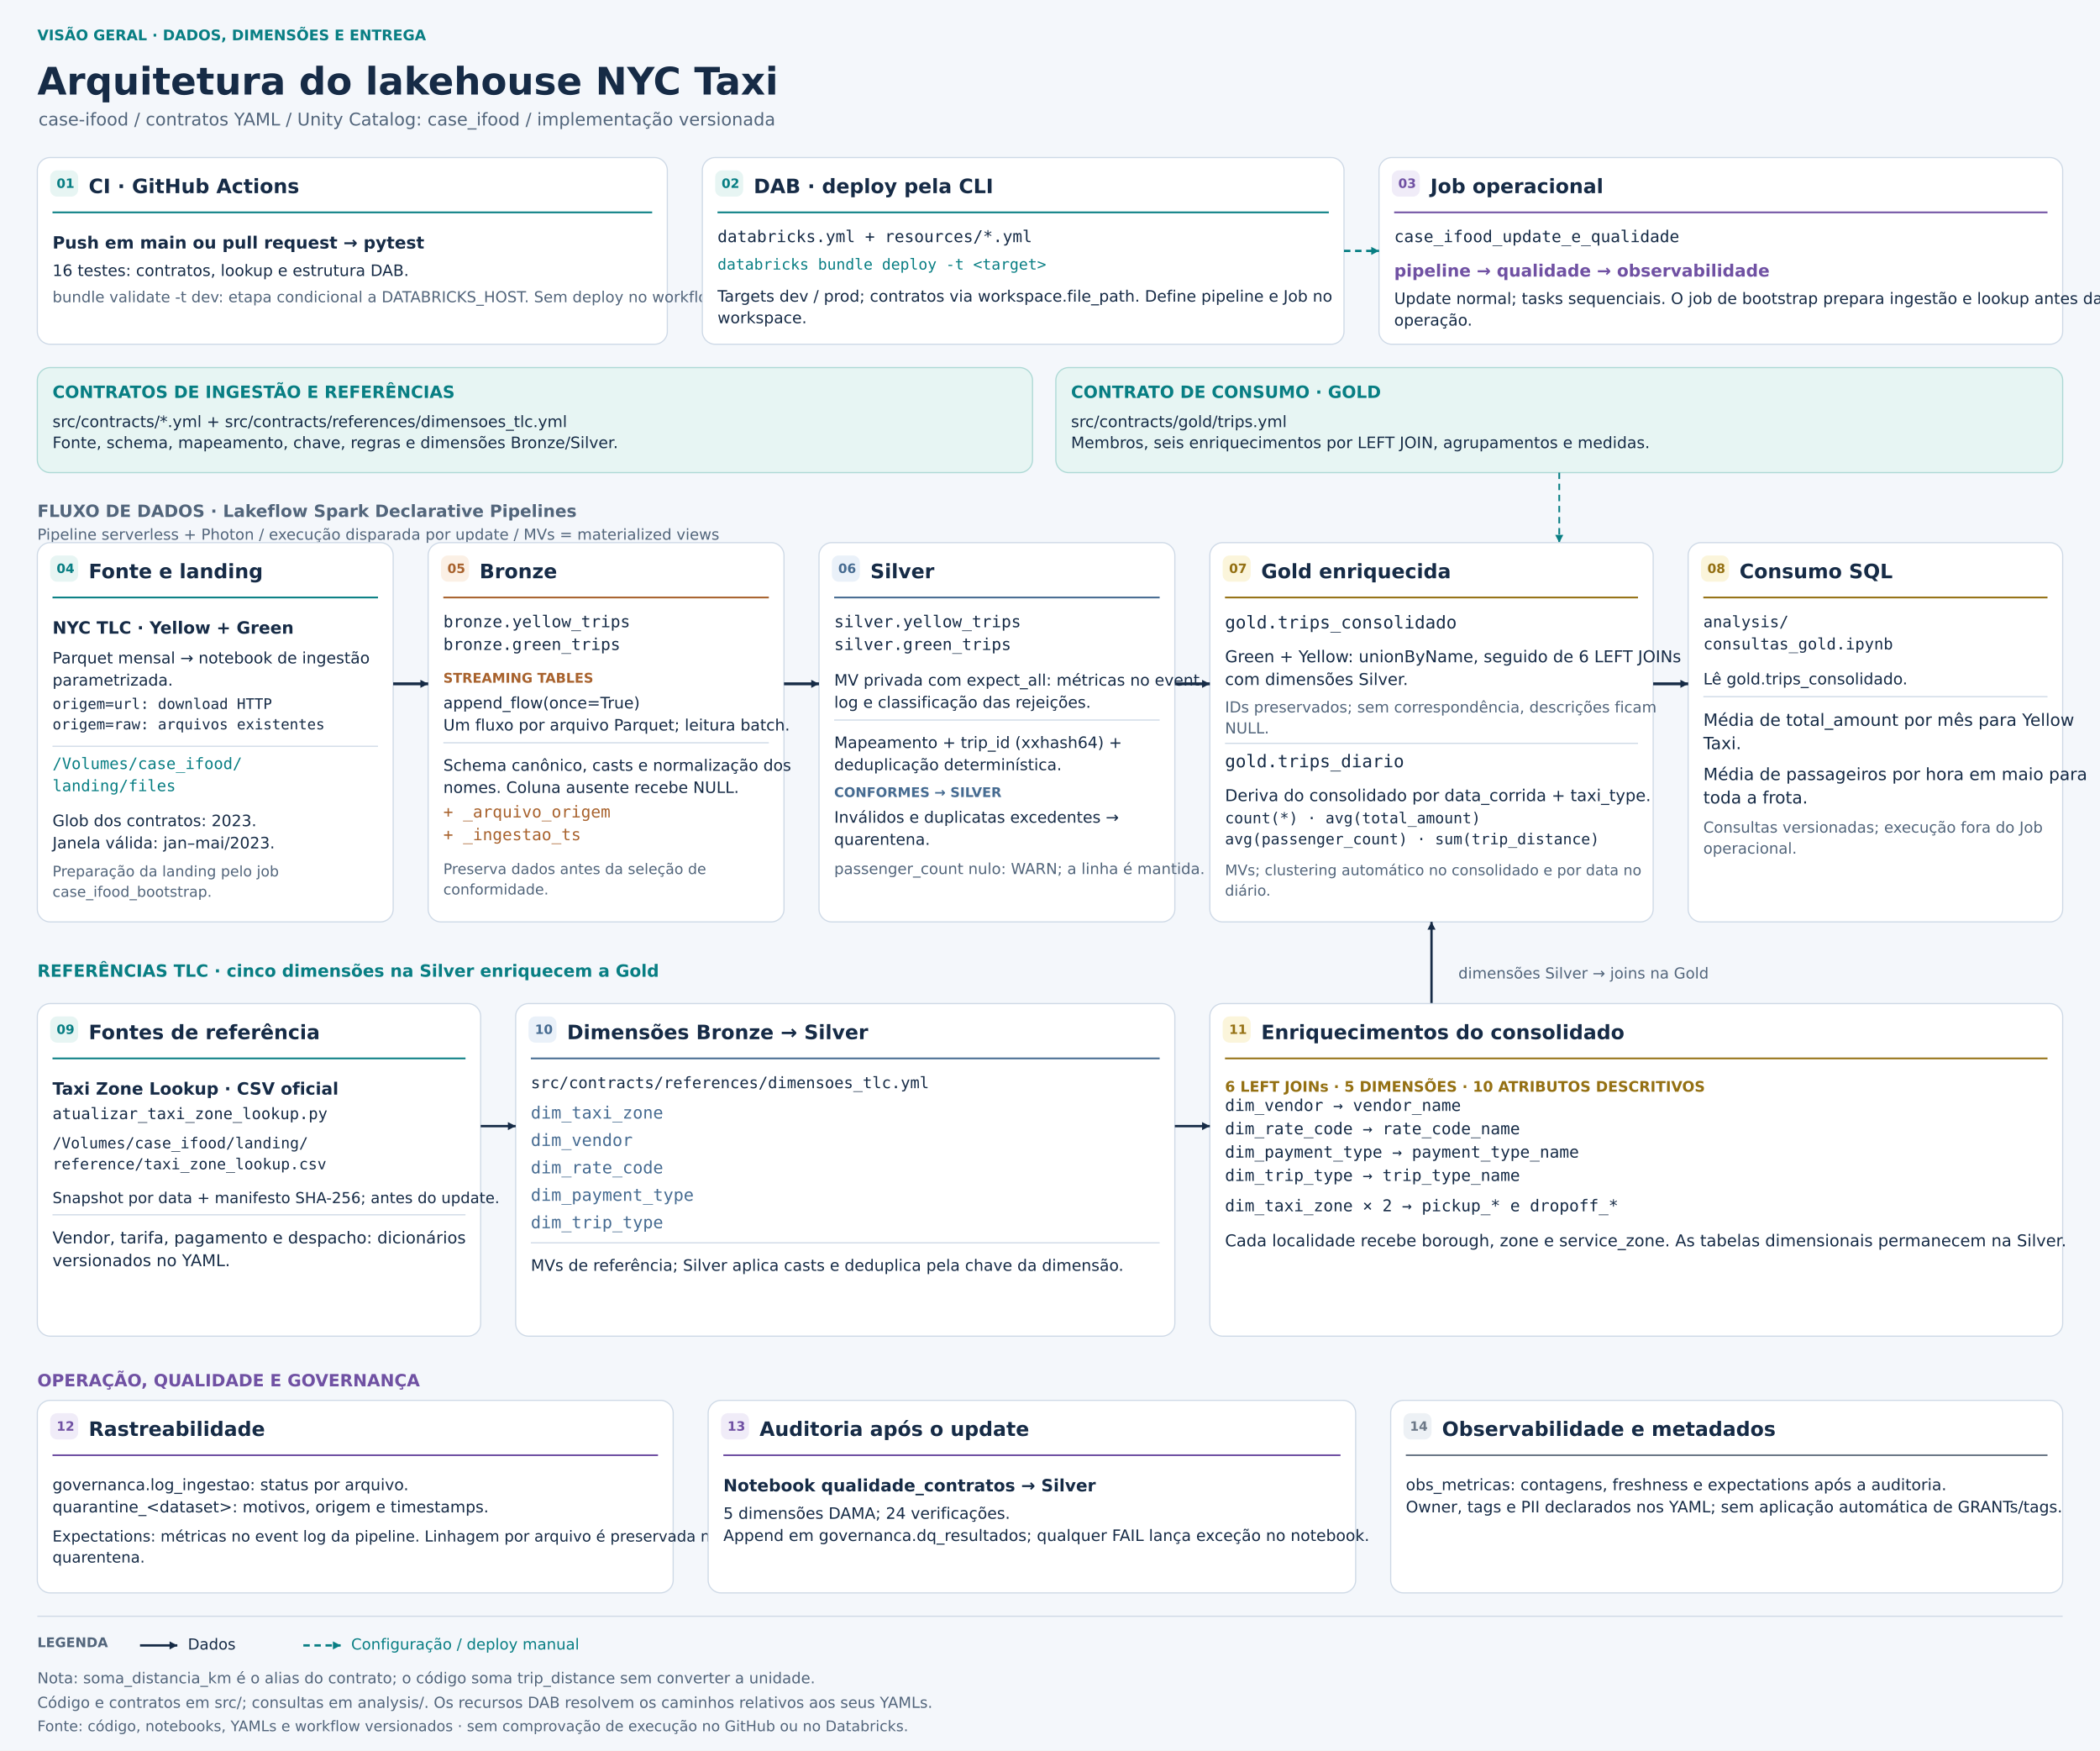
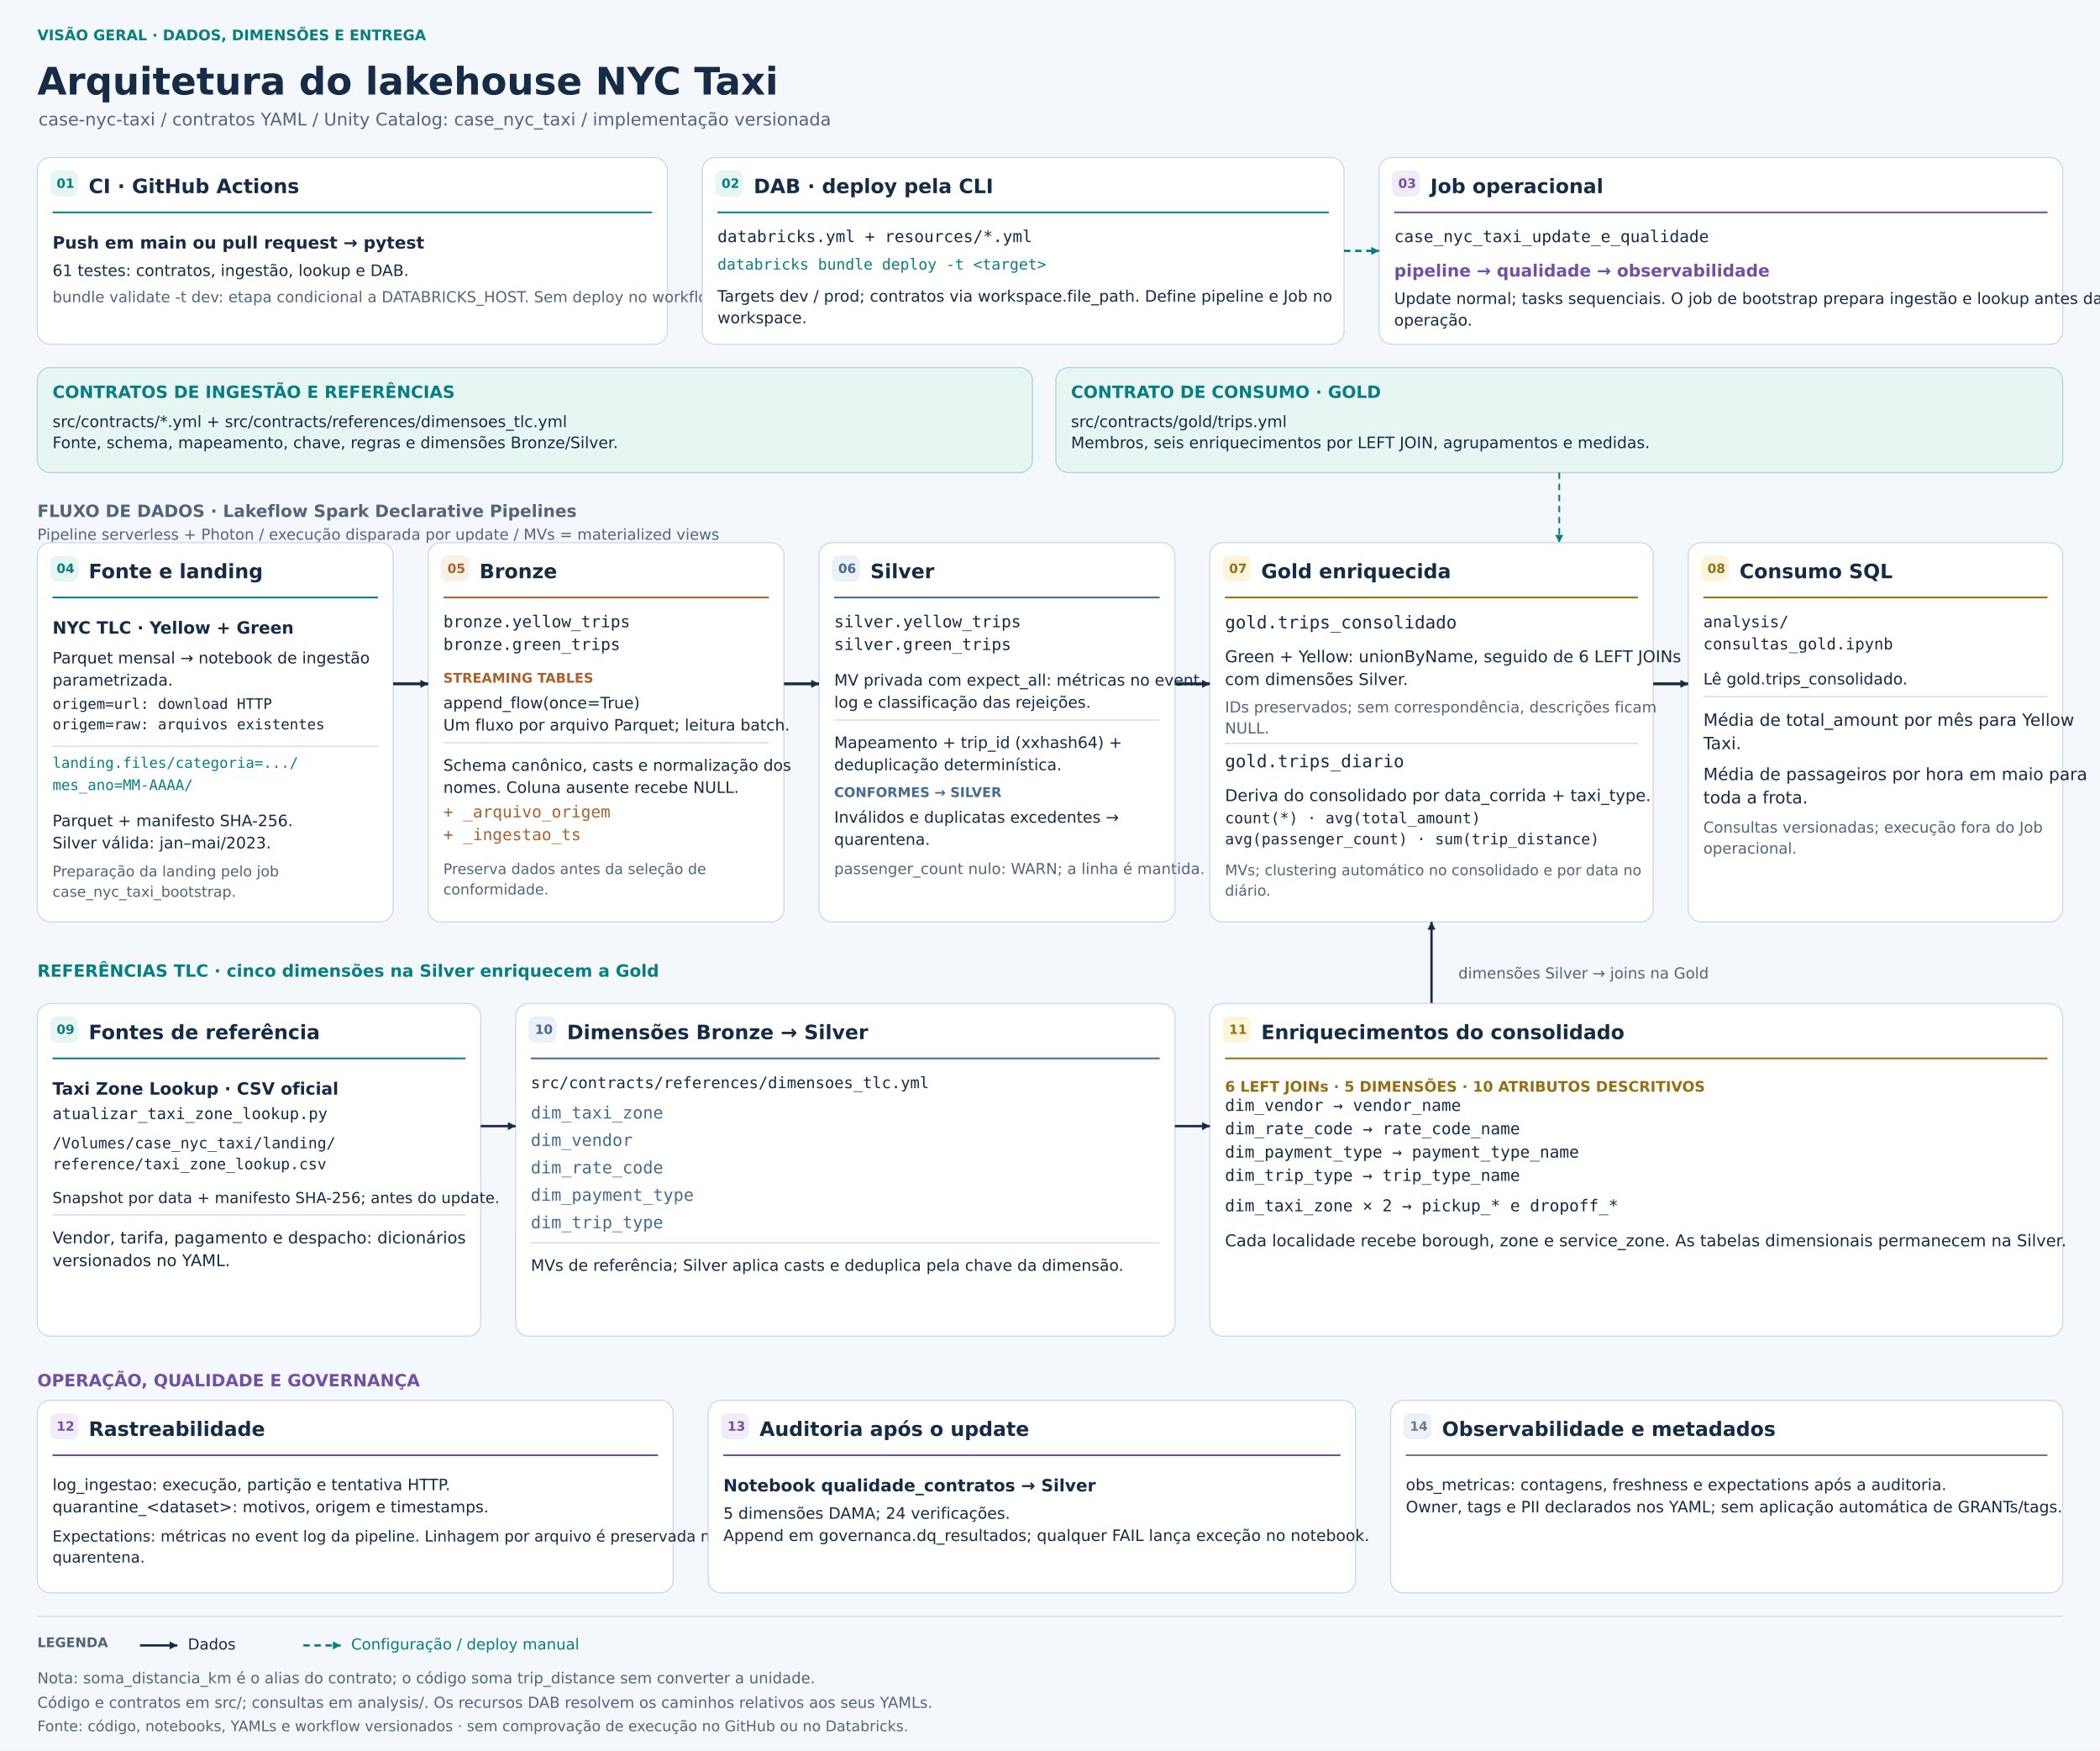
<svg xmlns="http://www.w3.org/2000/svg" width="3600" height="3000" viewBox="0 0 3600 3000" role="img" aria-labelledby="title desc">
  <rect width="3600" height="3000" fill="#F4F7FB" />
  <text x="64" y="69" font-family="'Segoe UI', 'DejaVu Sans', sans-serif" font-size="25" font-weight="700" fill="#087E83">VISÃO GERAL  ·  DADOS, DIMENSÕES E ENTREGA</text>
  <text x="64" y="162" font-family="'Segoe UI', 'DejaVu Sans', sans-serif" font-size="65" font-weight="700" fill="#162B46">Arquitetura do lakehouse NYC Taxi</text>
-   <text x="66" y="215" font-family="'Segoe UI', 'DejaVu Sans', sans-serif" font-size="30" font-weight="400" fill="#52657B">case-ifood  /  contratos YAML  /  Unity Catalog: case_ifood  /  implementação versionada</text>
+   <text x="66" y="215" font-family="'Segoe UI', 'DejaVu Sans', sans-serif" font-size="30" font-weight="400" fill="#52657B">case-nyc-taxi  /  contratos YAML  /  Unity Catalog: case_nyc_taxi  /  implementação versionada</text>
  <rect x="64" y="270" width="1080" height="320" rx="22" fill="#FFFFFF" stroke="#CED9E6" stroke-width="2" />
  <rect x="86" y="292" width="48" height="45" rx="12" fill="#E7F5F3" stroke="none" stroke-width="2" />
  <text x="97" y="322" font-family="'Segoe UI', 'DejaVu Sans', sans-serif" font-size="22" font-weight="700" fill="#087E83">01</text>
  <text x="152" y="331" font-family="'Segoe UI', 'DejaVu Sans', sans-serif" font-size="34" font-weight="700" fill="#162B46">CI · GitHub Actions</text>
  <polyline points="90,364 1118,364" fill="none" stroke="#087E83" stroke-width="3" stroke-linejoin="round" />
  <text x="90" y="426" font-family="'Segoe UI', 'DejaVu Sans', sans-serif" font-size="29" font-weight="700" fill="#162B46">Push em main ou pull request → pytest</text>
-   <text x="90" y="473" font-family="'Segoe UI', 'DejaVu Sans', sans-serif" font-size="27" font-weight="400" fill="#162B46">16 testes: contratos, lookup e estrutura DAB.</text>
+   <text x="90" y="473" font-family="'Segoe UI', 'DejaVu Sans', sans-serif" font-size="27" font-weight="400" fill="#162B46">61 testes: contratos, ingestão, lookup e DAB.</text>
  <text x="90" y="518" font-family="'Segoe UI', 'DejaVu Sans', sans-serif" font-size="26" font-weight="400" fill="#52657B">bundle validate -t dev: etapa condicional a DATABRICKS_HOST. Sem deploy no workflow.</text>
  <rect x="1204" y="270" width="1100" height="320" rx="22" fill="#FFFFFF" stroke="#CED9E6" stroke-width="2" />
  <rect x="1226" y="292" width="48" height="45" rx="12" fill="#E7F5F3" stroke="none" stroke-width="2" />
  <text x="1237" y="322" font-family="'Segoe UI', 'DejaVu Sans', sans-serif" font-size="22" font-weight="700" fill="#087E83">02</text>
  <text x="1292" y="331" font-family="'Segoe UI', 'DejaVu Sans', sans-serif" font-size="34" font-weight="700" fill="#162B46">DAB · deploy pela CLI</text>
  <polyline points="1230,364 2278,364" fill="none" stroke="#087E83" stroke-width="3" stroke-linejoin="round" />
  <text x="1230" y="415" font-family="Consolas, 'DejaVu Sans Mono', monospace" font-size="28" font-weight="400" fill="#162B46">databricks.yml + resources/*.yml</text>
  <text x="1230" y="462" font-family="Consolas, 'DejaVu Sans Mono', monospace" font-size="26" font-weight="400" fill="#087E83">databricks bundle deploy -t &lt;target&gt;</text>
  <text x="1230" y="517" font-family="'Segoe UI', 'DejaVu Sans', sans-serif" font-size="27" font-weight="400" fill="#162B46">Targets dev / prod; contratos via workspace.file_path. Define pipeline e Job no</text>
  <text x="1230" y="554" font-family="'Segoe UI', 'DejaVu Sans', sans-serif" font-size="27" font-weight="400" fill="#162B46">workspace.</text>
  <rect x="2364" y="270" width="1172" height="320" rx="22" fill="#FFFFFF" stroke="#CED9E6" stroke-width="2" />
  <rect x="2386" y="292" width="48" height="45" rx="12" fill="#F0ECF8" stroke="none" stroke-width="2" />
  <text x="2397" y="322" font-family="'Segoe UI', 'DejaVu Sans', sans-serif" font-size="22" font-weight="700" fill="#7051A3">03</text>
  <text x="2452" y="331" font-family="'Segoe UI', 'DejaVu Sans', sans-serif" font-size="34" font-weight="700" fill="#162B46">Job operacional</text>
  <polyline points="2390,364 3510,364" fill="none" stroke="#7051A3" stroke-width="3" stroke-linejoin="round" />
-   <text x="2390" y="415" font-family="Consolas, 'DejaVu Sans Mono', monospace" font-size="28" font-weight="400" fill="#162B46">case_ifood_update_e_qualidade</text>
+   <text x="2390" y="415" font-family="Consolas, 'DejaVu Sans Mono', monospace" font-size="28" font-weight="400" fill="#162B46">case_nyc_taxi_update_e_qualidade</text>
  <text x="2390" y="474" font-family="'Segoe UI', 'DejaVu Sans', sans-serif" font-size="29" font-weight="700" fill="#7051A3">pipeline → qualidade → observabilidade</text>
  <text x="2390" y="521" font-family="'Segoe UI', 'DejaVu Sans', sans-serif" font-size="27" font-weight="400" fill="#162B46">Update normal; tasks sequenciais. O job de bootstrap prepara ingestão e lookup antes da</text>
  <text x="2390" y="558" font-family="'Segoe UI', 'DejaVu Sans', sans-serif" font-size="27" font-weight="400" fill="#162B46">operação.</text>
  <polyline points="2304,430 2364,430" fill="none" stroke="#087E83" stroke-width="4" stroke-linejoin="round" stroke-dasharray="11 8" />
  <polygon points="2364,430 2350.695,436.927 2350.695,423.073" fill="#087E83" />
  <rect x="64" y="630" width="1706" height="180" rx="22" fill="#E7F5F3" stroke="#ADD9D5" stroke-width="2" />
  <text x="90" y="682" font-family="'Segoe UI', 'DejaVu Sans', sans-serif" font-size="29" font-weight="700" fill="#087E83">CONTRATOS DE INGESTÃO E REFERÊNCIAS</text>
  <text x="90" y="732" font-family="'Segoe UI', 'DejaVu Sans', sans-serif" font-size="27" font-weight="400" fill="#162B46">src/contracts/*.yml + src/contracts/references/dimensoes_tlc.yml</text>
  <text x="90" y="768" font-family="'Segoe UI', 'DejaVu Sans', sans-serif" font-size="27" font-weight="400" fill="#162B46">Fonte, schema, mapeamento, chave, regras e dimensões Bronze/Silver.</text>
  <rect x="1810" y="630" width="1726" height="180" rx="22" fill="#E7F5F3" stroke="#ADD9D5" stroke-width="2" />
  <text x="1836" y="682" font-family="'Segoe UI', 'DejaVu Sans', sans-serif" font-size="29" font-weight="700" fill="#087E83">CONTRATO DE CONSUMO · GOLD</text>
  <text x="1836" y="732" font-family="'Segoe UI', 'DejaVu Sans', sans-serif" font-size="27" font-weight="400" fill="#162B46">src/contracts/gold/trips.yml</text>
  <text x="1836" y="768" font-family="'Segoe UI', 'DejaVu Sans', sans-serif" font-size="27" font-weight="400" fill="#162B46">Membros, seis enriquecimentos por LEFT JOIN, agrupamentos e medidas.</text>
  <text x="64" y="886" font-family="'Segoe UI', 'DejaVu Sans', sans-serif" font-size="29" font-weight="700" fill="#52657B">FLUXO DE DADOS  ·  Lakeflow Spark Declarative Pipelines</text>
  <text x="64" y="925" font-family="'Segoe UI', 'DejaVu Sans', sans-serif" font-size="26" font-weight="400" fill="#52657B">Pipeline serverless + Photon  /  execução disparada por update  /  MVs = materialized views</text>
  <polyline points="2673,810 2673,930" fill="none" stroke="#087E83" stroke-width="3" stroke-linejoin="round" stroke-dasharray="11 8" />
  <polygon points="2673,930 2666.073,916.695 2679.927,916.695" fill="#087E83" />
  <rect x="64" y="930" width="610" height="650" rx="22" fill="#FFFFFF" stroke="#CED9E6" stroke-width="2" />
  <rect x="86" y="952" width="48" height="45" rx="12" fill="#E7F5F3" stroke="none" stroke-width="2" />
  <text x="97" y="982" font-family="'Segoe UI', 'DejaVu Sans', sans-serif" font-size="22" font-weight="700" fill="#087E83">04</text>
  <text x="152" y="991" font-family="'Segoe UI', 'DejaVu Sans', sans-serif" font-size="34" font-weight="700" fill="#162B46">Fonte e landing</text>
  <polyline points="90,1024 648,1024" fill="none" stroke="#087E83" stroke-width="3" stroke-linejoin="round" />
  <text x="90" y="1086" font-family="'Segoe UI', 'DejaVu Sans', sans-serif" font-size="29" font-weight="700" fill="#162B46">NYC TLC · Yellow + Green</text>
  <text x="90" y="1137" font-family="'Segoe UI', 'DejaVu Sans', sans-serif" font-size="27" font-weight="400" fill="#162B46">Parquet mensal → notebook de ingestão</text>
  <text x="90" y="1175" font-family="'Segoe UI', 'DejaVu Sans', sans-serif" font-size="27" font-weight="400" fill="#162B46">parametrizada.</text>
  <text x="90" y="1215" font-family="Consolas, 'DejaVu Sans Mono', monospace" font-size="25" font-weight="400" fill="#162B46">origem=url: download HTTP</text>
  <text x="90" y="1250" font-family="Consolas, 'DejaVu Sans Mono', monospace" font-size="25" font-weight="400" fill="#162B46">origem=raw: arquivos existentes</text>
  <polyline points="90,1279 648,1279" fill="none" stroke="#CED9E6" stroke-width="2" stroke-linejoin="round" />
-   <text x="90" y="1318" font-family="Consolas, 'DejaVu Sans Mono', monospace" font-size="27" font-weight="400" fill="#087E83">/Volumes/case_ifood/</text>
-   <text x="90" y="1356" font-family="Consolas, 'DejaVu Sans Mono', monospace" font-size="27" font-weight="400" fill="#087E83">landing/files</text>
-   <text x="90" y="1416" font-family="'Segoe UI', 'DejaVu Sans', sans-serif" font-size="27" font-weight="400" fill="#162B46">Glob dos contratos: 2023.</text>
-   <text x="90" y="1454" font-family="'Segoe UI', 'DejaVu Sans', sans-serif" font-size="27" font-weight="400" fill="#162B46">Janela válida: jan–mai/2023.</text>
+   <text x="90" y="1316" font-family="Consolas, 'DejaVu Sans Mono', monospace" font-size="25" font-weight="400" fill="#087E83">landing.files/categoria=.../</text>
+   <text x="90" y="1354" font-family="Consolas, 'DejaVu Sans Mono', monospace" font-size="25" font-weight="400" fill="#087E83">mes_ano=MM-AAAA/</text>
+   <text x="90" y="1416" font-family="'Segoe UI', 'DejaVu Sans', sans-serif" font-size="27" font-weight="400" fill="#162B46">Parquet + manifesto SHA-256.</text>
+   <text x="90" y="1454" font-family="'Segoe UI', 'DejaVu Sans', sans-serif" font-size="27" font-weight="400" fill="#162B46">Silver válida: jan–mai/2023.</text>
  <text x="90" y="1502" font-family="'Segoe UI', 'DejaVu Sans', sans-serif" font-size="25" font-weight="400" fill="#52657B">Preparação da landing pelo job</text>
-   <text x="90" y="1537" font-family="'Segoe UI', 'DejaVu Sans', sans-serif" font-size="25" font-weight="400" fill="#52657B">case_ifood_bootstrap.</text>
+   <text x="90" y="1537" font-family="'Segoe UI', 'DejaVu Sans', sans-serif" font-size="25" font-weight="400" fill="#52657B">case_nyc_taxi_bootstrap.</text>
  <rect x="734" y="930" width="610" height="650" rx="22" fill="#FFFFFF" stroke="#CED9E6" stroke-width="2" />
  <rect x="756" y="952" width="48" height="45" rx="12" fill="#FBF0E5" stroke="none" stroke-width="2" />
  <text x="767" y="982" font-family="'Segoe UI', 'DejaVu Sans', sans-serif" font-size="22" font-weight="700" fill="#A8622D">05</text>
  <text x="822" y="991" font-family="'Segoe UI', 'DejaVu Sans', sans-serif" font-size="34" font-weight="700" fill="#162B46">Bronze</text>
  <polyline points="760,1024 1318,1024" fill="none" stroke="#A8622D" stroke-width="3" stroke-linejoin="round" />
  <text x="760" y="1075" font-family="Consolas, 'DejaVu Sans Mono', monospace" font-size="28" font-weight="400" fill="#162B46">bronze.yellow_trips</text>
  <text x="760" y="1114" font-family="Consolas, 'DejaVu Sans Mono', monospace" font-size="28" font-weight="400" fill="#162B46">bronze.green_trips</text>
  <text x="760" y="1170" font-family="'Segoe UI', 'DejaVu Sans', sans-serif" font-size="23" font-weight="700" fill="#A8622D">STREAMING TABLES</text>
  <text x="760" y="1214" font-family="'Segoe UI', 'DejaVu Sans', sans-serif" font-size="27" font-weight="400" fill="#162B46">append_flow(once=True)</text>
  <text x="760" y="1252" font-family="'Segoe UI', 'DejaVu Sans', sans-serif" font-size="27" font-weight="400" fill="#162B46">Um fluxo por arquivo Parquet; leitura batch.</text>
  <polyline points="760,1273 1318,1273" fill="none" stroke="#CED9E6" stroke-width="2" stroke-linejoin="round" />
  <text x="760" y="1321" font-family="'Segoe UI', 'DejaVu Sans', sans-serif" font-size="27" font-weight="400" fill="#162B46">Schema canônico, casts e normalização dos</text>
  <text x="760" y="1359" font-family="'Segoe UI', 'DejaVu Sans', sans-serif" font-size="27" font-weight="400" fill="#162B46">nomes. Coluna ausente recebe NULL.</text>
  <text x="760" y="1401" font-family="Consolas, 'DejaVu Sans Mono', monospace" font-size="28" font-weight="400" fill="#A8622D">+ _arquivo_origem</text>
  <text x="760" y="1440" font-family="Consolas, 'DejaVu Sans Mono', monospace" font-size="28" font-weight="400" fill="#A8622D">+ _ingestao_ts</text>
  <text x="760" y="1498" font-family="'Segoe UI', 'DejaVu Sans', sans-serif" font-size="25" font-weight="400" fill="#52657B">Preserva dados antes da seleção de</text>
  <text x="760" y="1533" font-family="'Segoe UI', 'DejaVu Sans', sans-serif" font-size="25" font-weight="400" fill="#52657B">conformidade.</text>
  <rect x="1404" y="930" width="610" height="650" rx="22" fill="#FFFFFF" stroke="#CED9E6" stroke-width="2" />
  <rect x="1426" y="952" width="48" height="45" rx="12" fill="#EAF1F9" stroke="none" stroke-width="2" />
  <text x="1437" y="982" font-family="'Segoe UI', 'DejaVu Sans', sans-serif" font-size="22" font-weight="700" fill="#466B91">06</text>
  <text x="1492" y="991" font-family="'Segoe UI', 'DejaVu Sans', sans-serif" font-size="34" font-weight="700" fill="#162B46">Silver</text>
  <polyline points="1430,1024 1988,1024" fill="none" stroke="#466B91" stroke-width="3" stroke-linejoin="round" />
  <text x="1430" y="1075" font-family="Consolas, 'DejaVu Sans Mono', monospace" font-size="28" font-weight="400" fill="#162B46">silver.yellow_trips</text>
  <text x="1430" y="1114" font-family="Consolas, 'DejaVu Sans Mono', monospace" font-size="28" font-weight="400" fill="#162B46">silver.green_trips</text>
  <text x="1430" y="1175" font-family="'Segoe UI', 'DejaVu Sans', sans-serif" font-size="27" font-weight="400" fill="#162B46">MV privada com expect_all: métricas no event</text>
  <text x="1430" y="1213" font-family="'Segoe UI', 'DejaVu Sans', sans-serif" font-size="27" font-weight="400" fill="#162B46">log e classificação das rejeições.</text>
  <polyline points="1430,1234 1988,1234" fill="none" stroke="#CED9E6" stroke-width="2" stroke-linejoin="round" />
  <text x="1430" y="1282" font-family="'Segoe UI', 'DejaVu Sans', sans-serif" font-size="27" font-weight="400" fill="#162B46">Mapeamento + trip_id (xxhash64) +</text>
  <text x="1430" y="1320" font-family="'Segoe UI', 'DejaVu Sans', sans-serif" font-size="27" font-weight="400" fill="#162B46">deduplicação determinística.</text>
  <text x="1430" y="1366" font-family="'Segoe UI', 'DejaVu Sans', sans-serif" font-size="23" font-weight="700" fill="#466B91">CONFORMES → SILVER</text>
  <text x="1430" y="1410" font-family="'Segoe UI', 'DejaVu Sans', sans-serif" font-size="27" font-weight="400" fill="#162B46">Inválidos e duplicatas excedentes →</text>
  <text x="1430" y="1448" font-family="'Segoe UI', 'DejaVu Sans', sans-serif" font-size="27" font-weight="400" fill="#162B46">quarentena.</text>
  <text x="1430" y="1498" font-family="'Segoe UI', 'DejaVu Sans', sans-serif" font-size="26" font-weight="400" fill="#52657B">passenger_count nulo: WARN; a linha é mantida.</text>
  <rect x="2074" y="930" width="760" height="650" rx="22" fill="#FFFFFF" stroke="#CED9E6" stroke-width="2" />
  <rect x="2096" y="952" width="48" height="45" rx="12" fill="#FBF5DB" stroke="none" stroke-width="2" />
  <text x="2107" y="982" font-family="'Segoe UI', 'DejaVu Sans', sans-serif" font-size="22" font-weight="700" fill="#947013">07</text>
  <text x="2162" y="991" font-family="'Segoe UI', 'DejaVu Sans', sans-serif" font-size="34" font-weight="700" fill="#162B46">Gold enriquecida</text>
  <polyline points="2100,1024 2808,1024" fill="none" stroke="#947013" stroke-width="3" stroke-linejoin="round" />
  <text x="2100" y="1077" font-family="Consolas, 'DejaVu Sans Mono', monospace" font-size="30" font-weight="400" fill="#162B46">gold.trips_consolidado</text>
  <text x="2100" y="1135" font-family="'Segoe UI', 'DejaVu Sans', sans-serif" font-size="28" font-weight="400" fill="#162B46">Green + Yellow: unionByName, seguido de 6 LEFT JOINs</text>
  <text x="2100" y="1174" font-family="'Segoe UI', 'DejaVu Sans', sans-serif" font-size="28" font-weight="400" fill="#162B46">com dimensões Silver.</text>
  <text x="2100" y="1221" font-family="'Segoe UI', 'DejaVu Sans', sans-serif" font-size="26" font-weight="400" fill="#52657B">IDs preservados; sem correspondência, descrições ficam</text>
  <text x="2100" y="1257" font-family="'Segoe UI', 'DejaVu Sans', sans-serif" font-size="26" font-weight="400" fill="#52657B">NULL.</text>
  <polyline points="2100,1274 2808,1274" fill="none" stroke="#CED9E6" stroke-width="2" stroke-linejoin="round" />
  <text x="2100" y="1315" font-family="Consolas, 'DejaVu Sans Mono', monospace" font-size="30" font-weight="400" fill="#162B46">gold.trips_diario</text>
  <text x="2100" y="1373" font-family="'Segoe UI', 'DejaVu Sans', sans-serif" font-size="28" font-weight="400" fill="#162B46">Deriva do consolidado por data_corrida + taxi_type.</text>
  <text x="2100" y="1411" font-family="Consolas, 'DejaVu Sans Mono', monospace" font-size="26" font-weight="400" fill="#162B46">count(*) · avg(total_amount)</text>
  <text x="2100" y="1447" font-family="Consolas, 'DejaVu Sans Mono', monospace" font-size="26" font-weight="400" fill="#162B46">avg(passenger_count) · sum(trip_distance)</text>
  <text x="2100" y="1500" font-family="'Segoe UI', 'DejaVu Sans', sans-serif" font-size="25" font-weight="400" fill="#52657B">MVs; clustering automático no consolidado e por data no</text>
  <text x="2100" y="1535" font-family="'Segoe UI', 'DejaVu Sans', sans-serif" font-size="25" font-weight="400" fill="#52657B">diário.</text>
  <rect x="2894" y="930" width="642" height="650" rx="22" fill="#FFFFFF" stroke="#CED9E6" stroke-width="2" />
  <rect x="2916" y="952" width="48" height="45" rx="12" fill="#FBF5DB" stroke="none" stroke-width="2" />
  <text x="2927" y="982" font-family="'Segoe UI', 'DejaVu Sans', sans-serif" font-size="22" font-weight="700" fill="#947013">08</text>
  <text x="2982" y="991" font-family="'Segoe UI', 'DejaVu Sans', sans-serif" font-size="34" font-weight="700" fill="#162B46">Consumo SQL</text>
  <polyline points="2920,1024 3510,1024" fill="none" stroke="#947013" stroke-width="3" stroke-linejoin="round" />
  <text x="2920" y="1075" font-family="Consolas, 'DejaVu Sans Mono', monospace" font-size="27" font-weight="400" fill="#162B46">analysis/</text>
  <text x="2920" y="1113" font-family="Consolas, 'DejaVu Sans Mono', monospace" font-size="27" font-weight="400" fill="#162B46">consultas_gold.ipynb</text>
  <text x="2920" y="1173" font-family="'Segoe UI', 'DejaVu Sans', sans-serif" font-size="27" font-weight="400" fill="#162B46">Lê gold.trips_consolidado.</text>
  <polyline points="2920,1194 3510,1194" fill="none" stroke="#CED9E6" stroke-width="2" stroke-linejoin="round" />
  <text x="2920" y="1244" font-family="'Segoe UI', 'DejaVu Sans', sans-serif" font-size="29" font-weight="400" fill="#162B46">Média de total_amount por mês para Yellow</text>
  <text x="2920" y="1284" font-family="'Segoe UI', 'DejaVu Sans', sans-serif" font-size="29" font-weight="400" fill="#162B46">Taxi.</text>
  <text x="2920" y="1337" font-family="'Segoe UI', 'DejaVu Sans', sans-serif" font-size="29" font-weight="400" fill="#162B46">Média de passageiros por hora em maio para</text>
  <text x="2920" y="1377" font-family="'Segoe UI', 'DejaVu Sans', sans-serif" font-size="29" font-weight="400" fill="#162B46">toda a frota.</text>
  <text x="2920" y="1427" font-family="'Segoe UI', 'DejaVu Sans', sans-serif" font-size="26" font-weight="400" fill="#52657B">Consultas versionadas; execução fora do Job</text>
  <text x="2920" y="1463" font-family="'Segoe UI', 'DejaVu Sans', sans-serif" font-size="26" font-weight="400" fill="#52657B">operacional.</text>
  <polyline points="674,1172 734,1172" fill="none" stroke="#162B46" stroke-width="5" stroke-linejoin="round" />
  <polygon points="734,1172 720.695,1178.927 720.695,1165.073" fill="#162B46" />
  <polyline points="1344,1172 1404,1172" fill="none" stroke="#162B46" stroke-width="5" stroke-linejoin="round" />
  <polygon points="1404,1172 1390.695,1178.927 1390.695,1165.073" fill="#162B46" />
  <polyline points="2014,1172 2074,1172" fill="none" stroke="#162B46" stroke-width="5" stroke-linejoin="round" />
  <polygon points="2074,1172 2060.695,1178.927 2060.695,1165.073" fill="#162B46" />
  <polyline points="2834,1172 2894,1172" fill="none" stroke="#162B46" stroke-width="5" stroke-linejoin="round" />
  <polygon points="2894,1172 2880.695,1178.927 2880.695,1165.073" fill="#162B46" />
  <text x="64" y="1674" font-family="'Segoe UI', 'DejaVu Sans', sans-serif" font-size="29" font-weight="700" fill="#087E83">REFERÊNCIAS TLC  ·  cinco dimensões na Silver enriquecem a Gold</text>
  <polyline points="2454,1720 2454,1580" fill="none" stroke="#162B46" stroke-width="4" stroke-linejoin="round" />
  <polygon points="2454,1580 2460.927,1593.305 2447.073,1593.305" fill="#162B46" />
  <text x="2500" y="1677" font-family="'Segoe UI', 'DejaVu Sans', sans-serif" font-size="26" font-weight="400" fill="#52657B">dimensões Silver → joins na Gold</text>
  <rect x="64" y="1720" width="760" height="570" rx="22" fill="#FFFFFF" stroke="#CED9E6" stroke-width="2" />
  <rect x="86" y="1742" width="48" height="45" rx="12" fill="#E7F5F3" stroke="none" stroke-width="2" />
  <text x="97" y="1772" font-family="'Segoe UI', 'DejaVu Sans', sans-serif" font-size="22" font-weight="700" fill="#087E83">09</text>
  <text x="152" y="1781" font-family="'Segoe UI', 'DejaVu Sans', sans-serif" font-size="34" font-weight="700" fill="#162B46">Fontes de referência</text>
  <polyline points="90,1814 798,1814" fill="none" stroke="#087E83" stroke-width="3" stroke-linejoin="round" />
  <text x="90" y="1876" font-family="'Segoe UI', 'DejaVu Sans', sans-serif" font-size="29" font-weight="700" fill="#162B46">Taxi Zone Lookup · CSV oficial</text>
  <text x="90" y="1918" font-family="Consolas, 'DejaVu Sans Mono', monospace" font-size="27" font-weight="400" fill="#162B46">atualizar_taxi_zone_lookup.py</text>
-   <text x="90" y="1968" font-family="Consolas, 'DejaVu Sans Mono', monospace" font-size="26" font-weight="400" fill="#162B46">/Volumes/case_ifood/landing/</text>
+   <text x="90" y="1968" font-family="Consolas, 'DejaVu Sans Mono', monospace" font-size="26" font-weight="400" fill="#162B46">/Volumes/case_nyc_taxi/landing/</text>
  <text x="90" y="2004" font-family="Consolas, 'DejaVu Sans Mono', monospace" font-size="26" font-weight="400" fill="#162B46">reference/taxi_zone_lookup.csv</text>
  <text x="90" y="2062" font-family="'Segoe UI', 'DejaVu Sans', sans-serif" font-size="26" font-weight="400" fill="#162B46">Snapshot por data + manifesto SHA-256; antes do update.</text>
  <polyline points="90,2082 798,2082" fill="none" stroke="#CED9E6" stroke-width="2" stroke-linejoin="round" />
  <text x="90" y="2131" font-family="'Segoe UI', 'DejaVu Sans', sans-serif" font-size="28" font-weight="400" fill="#162B46">Vendor, tarifa, pagamento e despacho: dicionários</text>
  <text x="90" y="2170" font-family="'Segoe UI', 'DejaVu Sans', sans-serif" font-size="28" font-weight="400" fill="#162B46">versionados no YAML.</text>
  <rect x="884" y="1720" width="1130" height="570" rx="22" fill="#FFFFFF" stroke="#CED9E6" stroke-width="2" />
  <rect x="906" y="1742" width="48" height="45" rx="12" fill="#EAF1F9" stroke="none" stroke-width="2" />
  <text x="917" y="1772" font-family="'Segoe UI', 'DejaVu Sans', sans-serif" font-size="22" font-weight="700" fill="#466B91">10</text>
  <text x="972" y="1781" font-family="'Segoe UI', 'DejaVu Sans', sans-serif" font-size="34" font-weight="700" fill="#162B46">Dimensões Bronze → Silver</text>
  <polyline points="910,1814 1988,1814" fill="none" stroke="#466B91" stroke-width="3" stroke-linejoin="round" />
  <text x="910" y="1865" font-family="Consolas, 'DejaVu Sans Mono', monospace" font-size="27" font-weight="400" fill="#162B46">src/contracts/references/dimensoes_tlc.yml</text>
  <text x="910" y="1917" font-family="Consolas, 'DejaVu Sans Mono', monospace" font-size="29" font-weight="400" fill="#466B91">dim_taxi_zone</text>
  <text x="910" y="1964" font-family="Consolas, 'DejaVu Sans Mono', monospace" font-size="29" font-weight="400" fill="#466B91">dim_vendor</text>
  <text x="910" y="2011" font-family="Consolas, 'DejaVu Sans Mono', monospace" font-size="29" font-weight="400" fill="#466B91">dim_rate_code</text>
  <text x="910" y="2058" font-family="Consolas, 'DejaVu Sans Mono', monospace" font-size="29" font-weight="400" fill="#466B91">dim_payment_type</text>
  <text x="910" y="2105" font-family="Consolas, 'DejaVu Sans Mono', monospace" font-size="29" font-weight="400" fill="#466B91">dim_trip_type</text>
  <polyline points="910,2130 1988,2130" fill="none" stroke="#CED9E6" stroke-width="2" stroke-linejoin="round" />
  <text x="910" y="2178" font-family="'Segoe UI', 'DejaVu Sans', sans-serif" font-size="27" font-weight="400" fill="#162B46">MVs de referência; Silver aplica casts e deduplica pela chave da dimensão.</text>
  <rect x="2074" y="1720" width="1462" height="570" rx="22" fill="#FFFFFF" stroke="#CED9E6" stroke-width="2" />
  <rect x="2096" y="1742" width="48" height="45" rx="12" fill="#FBF5DB" stroke="none" stroke-width="2" />
  <text x="2107" y="1772" font-family="'Segoe UI', 'DejaVu Sans', sans-serif" font-size="22" font-weight="700" fill="#947013">11</text>
  <text x="2162" y="1781" font-family="'Segoe UI', 'DejaVu Sans', sans-serif" font-size="34" font-weight="700" fill="#162B46">Enriquecimentos do consolidado</text>
  <polyline points="2100,1814 3510,1814" fill="none" stroke="#947013" stroke-width="3" stroke-linejoin="round" />
  <text x="2100" y="1871" font-family="'Segoe UI', 'DejaVu Sans', sans-serif" font-size="25" font-weight="700" fill="#947013">6 LEFT JOINs · 5 DIMENSÕES · 10 ATRIBUTOS DESCRITIVOS</text>
  <text x="2100" y="1904" font-family="Consolas, 'DejaVu Sans Mono', monospace" font-size="28" font-weight="400" fill="#162B46">dim_vendor → vendor_name</text>
  <text x="2100" y="1944" font-family="Consolas, 'DejaVu Sans Mono', monospace" font-size="28" font-weight="400" fill="#162B46">dim_rate_code → rate_code_name</text>
  <text x="2100" y="1984" font-family="Consolas, 'DejaVu Sans Mono', monospace" font-size="28" font-weight="400" fill="#162B46">dim_payment_type → payment_type_name</text>
  <text x="2100" y="2024" font-family="Consolas, 'DejaVu Sans Mono', monospace" font-size="28" font-weight="400" fill="#162B46">dim_trip_type → trip_type_name</text>
  <text x="2100" y="2076" font-family="Consolas, 'DejaVu Sans Mono', monospace" font-size="28" font-weight="400" fill="#162B46">dim_taxi_zone × 2 → pickup_* e dropoff_*</text>
  <text x="2100" y="2136" font-family="'Segoe UI', 'DejaVu Sans', sans-serif" font-size="28" font-weight="400" fill="#162B46">Cada localidade recebe borough, zone e service_zone. As tabelas dimensionais permanecem na Silver.</text>
  <polyline points="824,1930 884,1930" fill="none" stroke="#162B46" stroke-width="4" stroke-linejoin="round" />
  <polygon points="884,1930 870.695,1936.927 870.695,1923.073" fill="#162B46" />
  <polyline points="2014,1930 2074,1930" fill="none" stroke="#162B46" stroke-width="4" stroke-linejoin="round" />
  <polygon points="2074,1930 2060.695,1936.927 2060.695,1923.073" fill="#162B46" />
  <text x="64" y="2376" font-family="'Segoe UI', 'DejaVu Sans', sans-serif" font-size="29" font-weight="700" fill="#7051A3">OPERAÇÃO, QUALIDADE E GOVERNANÇA</text>
  <rect x="64" y="2400" width="1090" height="330" rx="22" fill="#FFFFFF" stroke="#CED9E6" stroke-width="2" />
  <rect x="86" y="2422" width="48" height="45" rx="12" fill="#F0ECF8" stroke="none" stroke-width="2" />
  <text x="97" y="2452" font-family="'Segoe UI', 'DejaVu Sans', sans-serif" font-size="22" font-weight="700" fill="#7051A3">12</text>
  <text x="152" y="2461" font-family="'Segoe UI', 'DejaVu Sans', sans-serif" font-size="34" font-weight="700" fill="#162B46">Rastreabilidade</text>
  <polyline points="90,2494 1128,2494" fill="none" stroke="#7051A3" stroke-width="3" stroke-linejoin="round" />
-   <text x="90" y="2554" font-family="'Segoe UI', 'DejaVu Sans', sans-serif" font-size="27" font-weight="400" fill="#162B46">governanca.log_ingestao: status por arquivo.</text>
+   <text x="90" y="2554" font-family="'Segoe UI', 'DejaVu Sans', sans-serif" font-size="27" font-weight="400" fill="#162B46">log_ingestao: execução, partição e tentativa HTTP.</text>
  <text x="90" y="2592" font-family="'Segoe UI', 'DejaVu Sans', sans-serif" font-size="27" font-weight="400" fill="#162B46">quarantine_&lt;dataset&gt;: motivos, origem e timestamps.</text>
  <text x="90" y="2642" font-family="'Segoe UI', 'DejaVu Sans', sans-serif" font-size="26" font-weight="400" fill="#162B46">Expectations: métricas no event log da pipeline. Linhagem por arquivo é preservada na</text>
  <text x="90" y="2678" font-family="'Segoe UI', 'DejaVu Sans', sans-serif" font-size="26" font-weight="400" fill="#162B46">quarentena.</text>
  <rect x="1214" y="2400" width="1110" height="330" rx="22" fill="#FFFFFF" stroke="#CED9E6" stroke-width="2" />
  <rect x="1236" y="2422" width="48" height="45" rx="12" fill="#F0ECF8" stroke="none" stroke-width="2" />
  <text x="1247" y="2452" font-family="'Segoe UI', 'DejaVu Sans', sans-serif" font-size="22" font-weight="700" fill="#7051A3">13</text>
  <text x="1302" y="2461" font-family="'Segoe UI', 'DejaVu Sans', sans-serif" font-size="34" font-weight="700" fill="#162B46">Auditoria após o update</text>
  <polyline points="1240,2494 2298,2494" fill="none" stroke="#7051A3" stroke-width="3" stroke-linejoin="round" />
  <text x="1240" y="2556" font-family="'Segoe UI', 'DejaVu Sans', sans-serif" font-size="29" font-weight="700" fill="#162B46">Notebook qualidade_contratos → Silver</text>
  <text x="1240" y="2603" font-family="'Segoe UI', 'DejaVu Sans', sans-serif" font-size="27" font-weight="400" fill="#162B46">5 dimensões DAMA; 24 verificações.</text>
  <text x="1240" y="2641" font-family="'Segoe UI', 'DejaVu Sans', sans-serif" font-size="27" font-weight="400" fill="#162B46">Append em governanca.dq_resultados; qualquer FAIL lança exceção no notebook.</text>
  <rect x="2384" y="2400" width="1152" height="330" rx="22" fill="#FFFFFF" stroke="#CED9E6" stroke-width="2" />
  <rect x="2406" y="2422" width="48" height="45" rx="12" fill="#EDF1F5" stroke="none" stroke-width="2" />
  <text x="2417" y="2452" font-family="'Segoe UI', 'DejaVu Sans', sans-serif" font-size="22" font-weight="700" fill="#6C7887">14</text>
  <text x="2472" y="2461" font-family="'Segoe UI', 'DejaVu Sans', sans-serif" font-size="34" font-weight="700" fill="#162B46">Observabilidade e metadados</text>
  <polyline points="2410,2494 3510,2494" fill="none" stroke="#6C7887" stroke-width="3" stroke-linejoin="round" />
  <text x="2410" y="2554" font-family="'Segoe UI', 'DejaVu Sans', sans-serif" font-size="27" font-weight="400" fill="#162B46">obs_metricas: contagens, freshness e expectations após a auditoria.</text>
  <text x="2410" y="2592" font-family="'Segoe UI', 'DejaVu Sans', sans-serif" font-size="27" font-weight="400" fill="#162B46">Owner, tags e PII declarados nos YAML; sem aplicação automática de GRANTs/tags.</text>
  <polyline points="64,2770 3536,2770" fill="none" stroke="#CED9E6" stroke-width="2" stroke-linejoin="round" />
  <text x="64" y="2823" font-family="'Segoe UI', 'DejaVu Sans', sans-serif" font-size="23" font-weight="700" fill="#52657B">LEGENDA</text>
  <polyline points="240,2820 304,2820" fill="none" stroke="#162B46" stroke-width="4" stroke-linejoin="round" />
  <polygon points="304,2820 290.695,2826.927 290.695,2813.073" fill="#162B46" />
  <text x="322" y="2827" font-family="'Segoe UI', 'DejaVu Sans', sans-serif" font-size="26" font-weight="400" fill="#162B46">Dados</text>
  <polyline points="520,2820 584,2820" fill="none" stroke="#087E83" stroke-width="4" stroke-linejoin="round" stroke-dasharray="11 8" />
  <polygon points="584,2820 570.695,2826.927 570.695,2813.073" fill="#087E83" />
  <text x="602" y="2827" font-family="'Segoe UI', 'DejaVu Sans', sans-serif" font-size="26" font-weight="400" fill="#087E83">Configuração / deploy manual</text>
  <text x="64" y="2885" font-family="'Segoe UI', 'DejaVu Sans', sans-serif" font-size="26" font-weight="400" fill="#52657B">Nota: soma_distancia_km é o alias do contrato; o código soma trip_distance sem converter a unidade.</text>
  <text x="64" y="2927" font-family="'Segoe UI', 'DejaVu Sans', sans-serif" font-size="26" font-weight="400" fill="#52657B">Código e contratos em src/; consultas em analysis/. Os recursos DAB resolvem os caminhos relativos aos seus YAMLs.</text>
  <text x="64" y="2967" font-family="'Segoe UI', 'DejaVu Sans', sans-serif" font-size="25" font-weight="400" fill="#52657B">Fonte: código, notebooks, YAMLs e workflow versionados · sem comprovação de execução no GitHub ou no Databricks.</text>
</svg>
